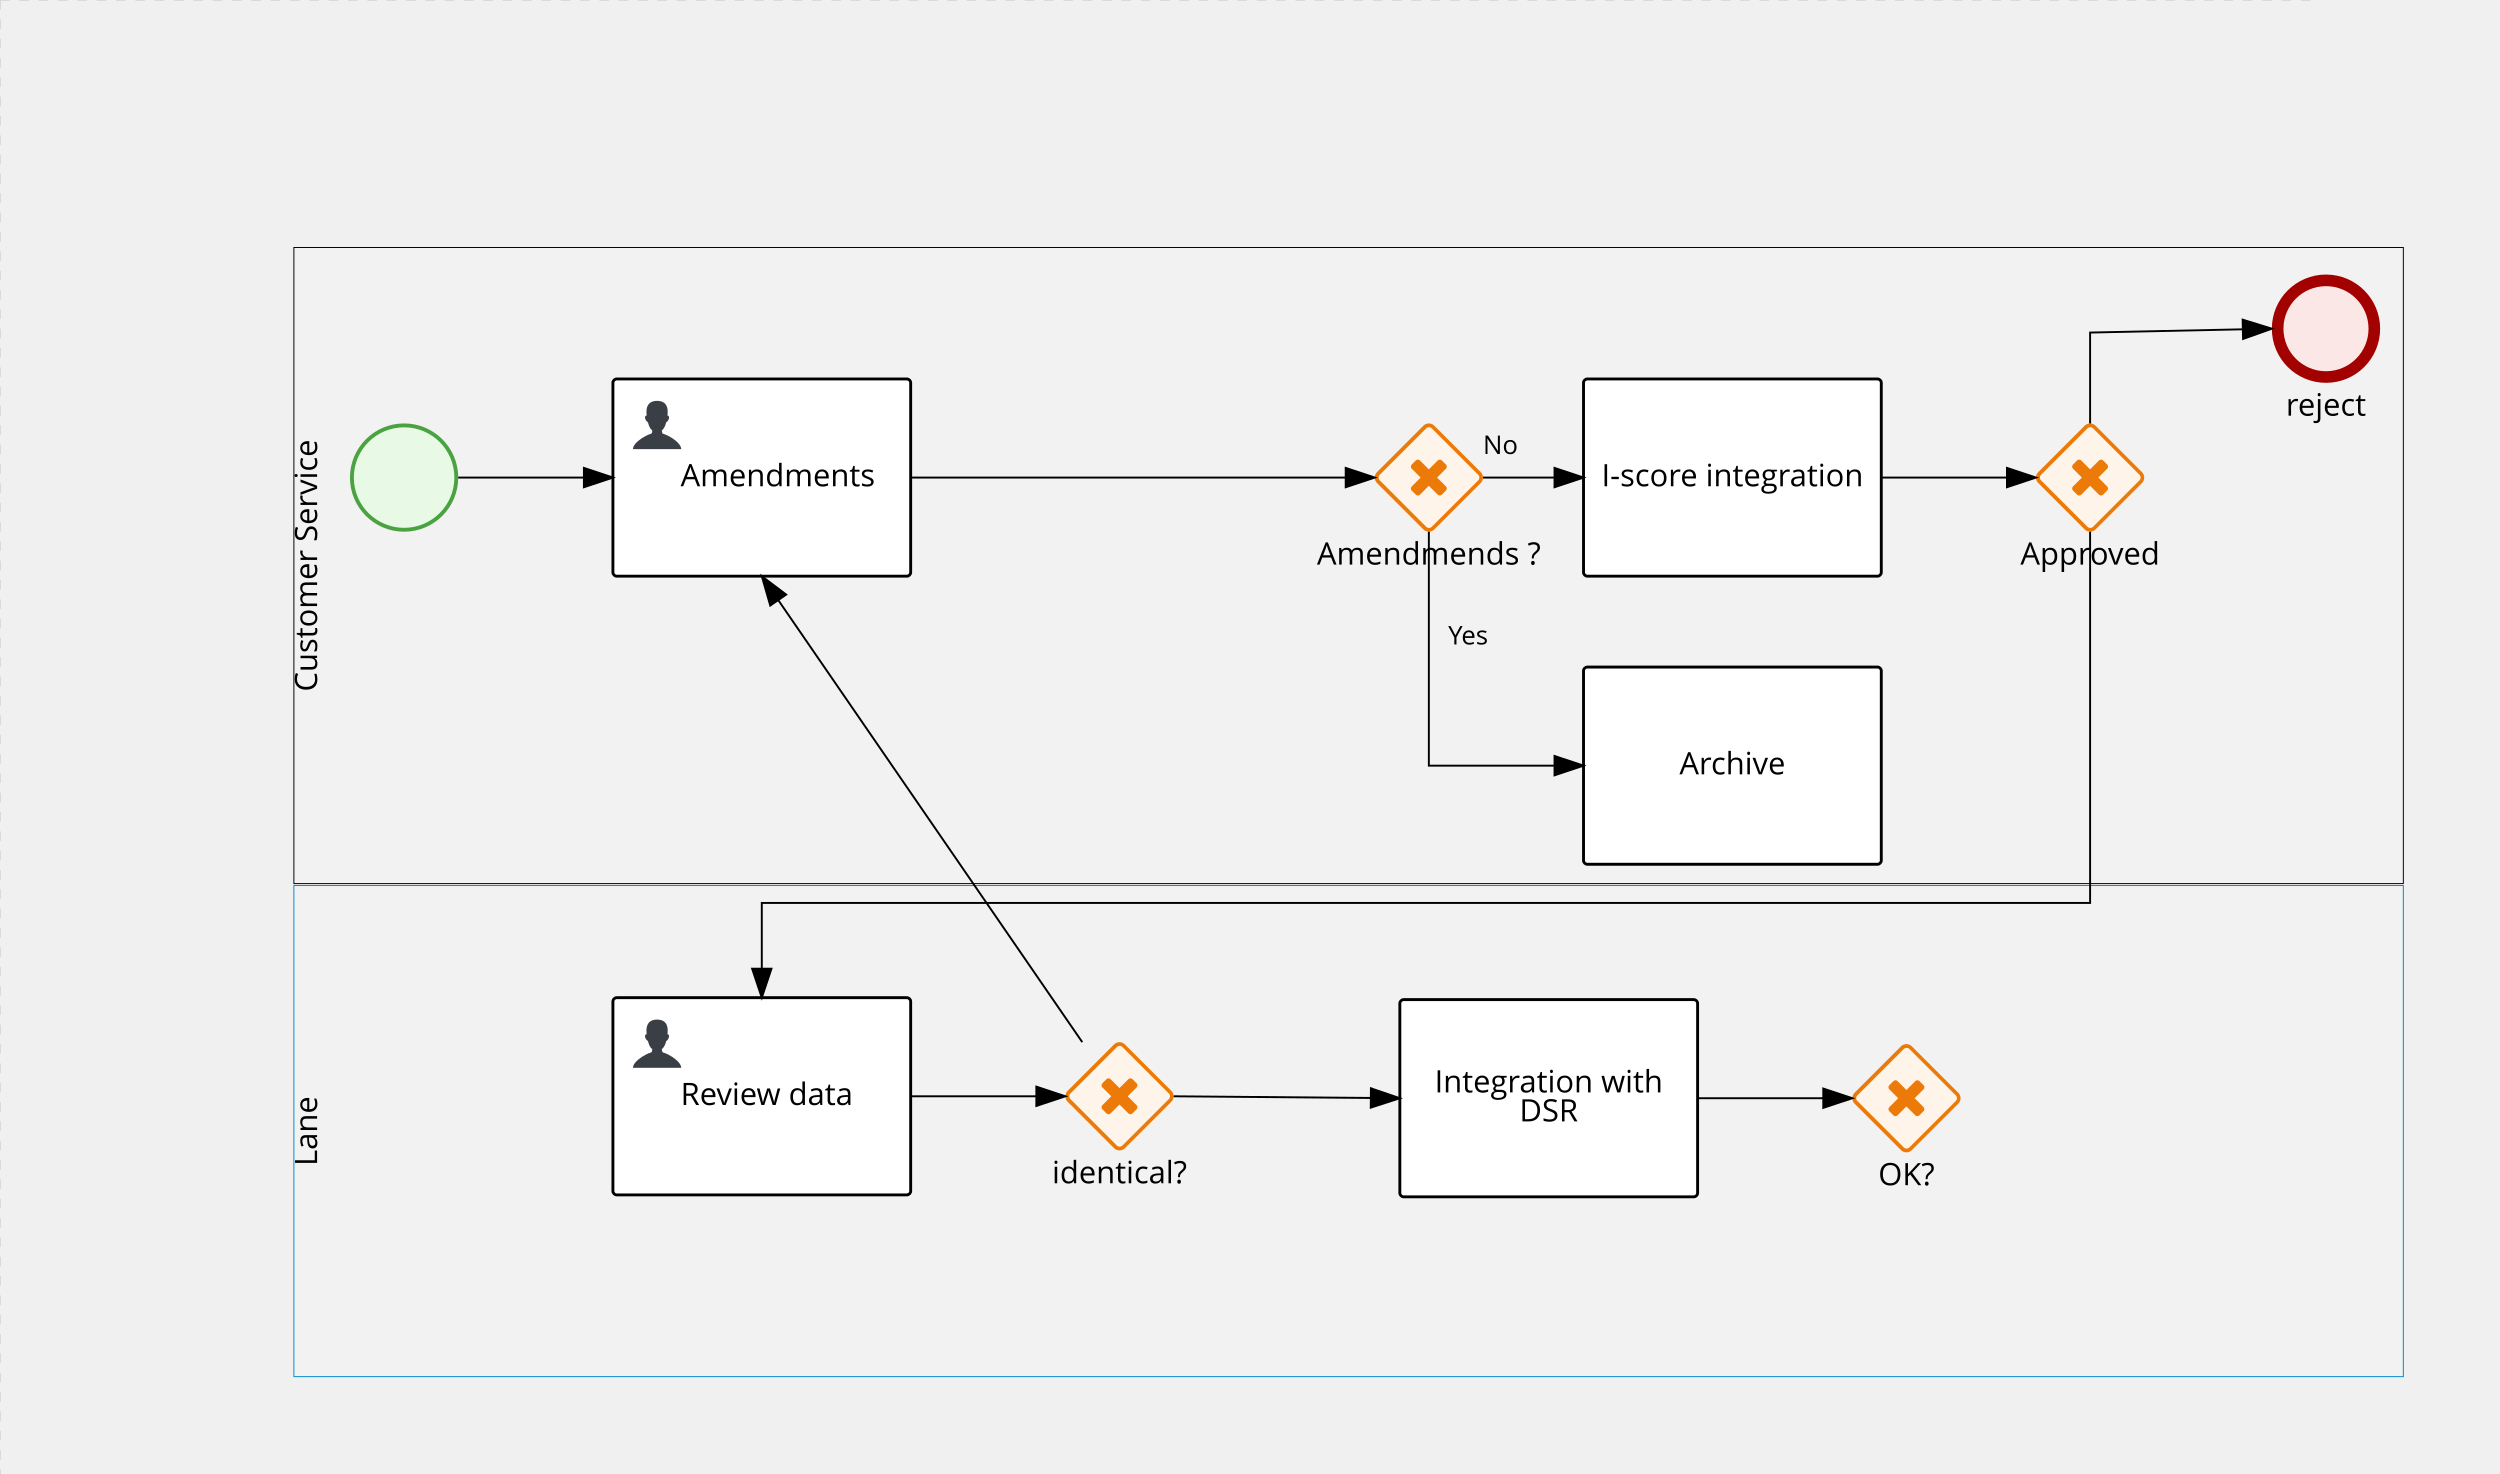
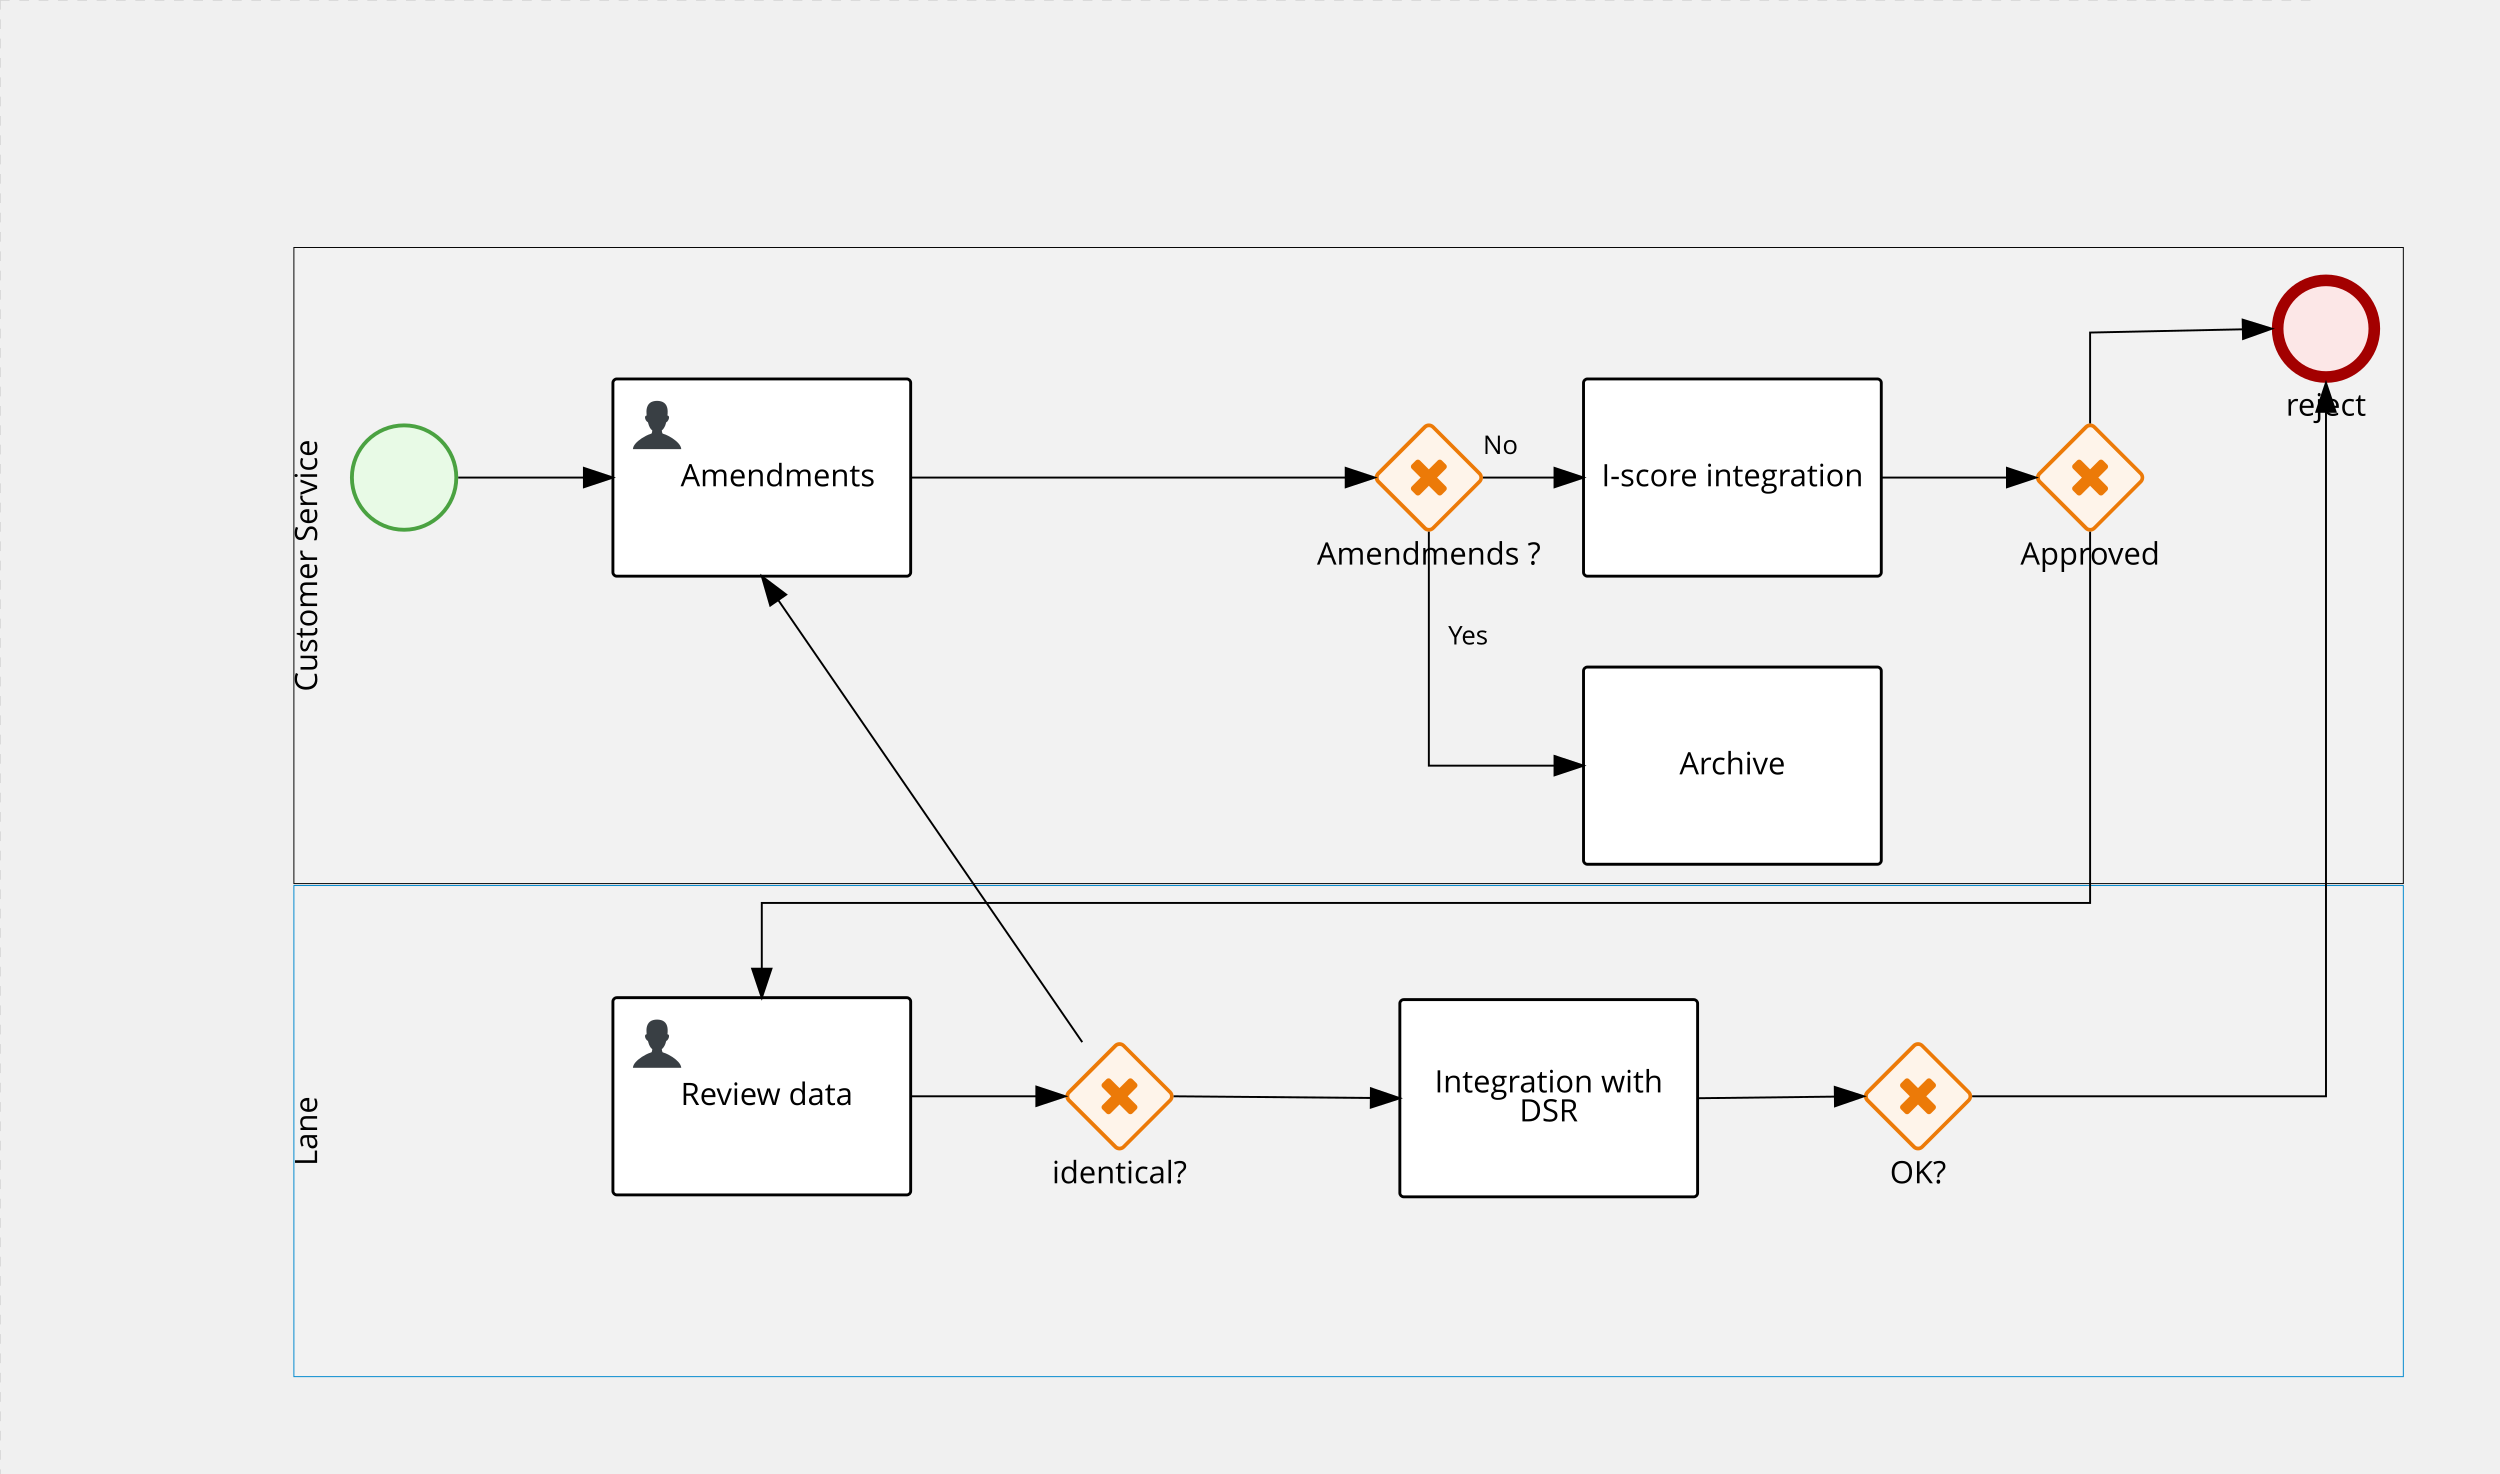
<svg xmlns="http://www.w3.org/2000/svg" version="1.1" width="1293" height="762" viewBox="0 0 1293 762">
  <defs />
  <g transform="matrix(1,0,0,1,0,0)">
    <g>
      <g>
        <g>
          <path fill="none" stroke="#d3d3d3" paint-order="fill stroke markers" d=" M 0 0 L 1200 0" stroke-miterlimit="10" stroke-opacity="0.8" stroke-dasharray="5" />
        </g>
        <g>
          <path fill="none" stroke="#d3d3d3" paint-order="fill stroke markers" d=" M 0 0 L 0 800" stroke-miterlimit="10" stroke-opacity="0.8" stroke-dasharray="5" />
        </g>
      </g>
      <g id="_A3068A51-A313-4C5A-B40E-881134E5024D" bpmn2nodeid="_A3068A51-A313-4C5A-B40E-881134E5024D" transform="matrix(1,0,0,1,152,128)">
        <g>
          <path fill="none" stroke="none" />
        </g>
        <g transform="matrix(1,0,0,1,0,0)">
          <path fill="#f2f2f2" stroke="none" id="_A3068A51-A313-4C5A-B40E-881134E5024D?shapeType=BACKGROUND" paint-order="stroke fill markers" d=" M 0 0 L 1091 0 L 1091 329 L 0 329 L 0 0 Z Z" />
        </g>
        <g transform="matrix(1,0,0,1,0,0)">
          <path fill="none" stroke="rgb(0,0,0)" id="_A3068A51-A313-4C5A-B40E-881134E5024D?shapeType=BORDER&amp;renderType=STROKE" paint-order="fill stroke markers" d=" M 0 0 L 1091 0 L 1091 329 L 0 329 L 0 0 Z Z" stroke-miterlimit="10" stroke-width="0.5" stroke-dasharray="" />
        </g>
        <g transform="matrix(-1.8369701987210297e-16,-1,1,-1.8369701987210297e-16,0,229.6758)">
          <text fill="#000000" stroke="none" font-family="Open Sans" font-size="12pt" font-style="normal" font-weight="normal" text-decoration="normal" x="65.176" y="12" text-anchor="middle" dominant-baseline="alphabetic">Customer Service</text>
        </g>
        <g id="_8EEC967E-305A-4E19-B2DD-B8B5939E3FC7" bpmn2nodeid="_8EEC967E-305A-4E19-B2DD-B8B5939E3FC7" transform="matrix(1,0,0,1,901,91)">
          <g>
            <path fill="none" stroke="none" />
          </g>
          <g transform="matrix(0.125,0,0,0.125,0,0)">
            <g transform="matrix(1,0,0,1,0,0)">
              <path fill="#fef4ea" stroke="none" id="_8EEC967E-305A-4E19-B2DD-B8B5939E3FC7?shapeType=BACKGROUND" paint-order="stroke fill markers" d=" M 0 0 M 224.4 4.3 C 216.4 4.3 208.4 7.3 202.3 13.4 L 13.5 202.2 C 1.3 214.4 1.3 234.2 13.5 246.4 L 202.2 435.1 C 208.3 441.2 216.4 444.2 224.3 444.2 C 232.2 444.2 240.3 441.2 246.4 435.1 L 435.1 246.4 C 447.3 234.2 447.3 214.4 435.1 202.2 L 246.5 13.4 C 240.4 7.3 232.4 4.3 224.4 4.3 L 224.4 4.3 Z" />
            </g>
            <g>
              <g transform="matrix(1,0,0,1,0,0)">
                <g transform="matrix(1,0,0,1,0,0)">
                  <path fill="#ec7a08" stroke="none" id="_8EEC967E-305A-4E19-B2DD-B8B5939E3FC7?shapeType=BORDER&amp;renderType=FILL" paint-order="stroke fill markers" d=" M 0 0 M 20.8 212.7 L 213.3 20.2 C 219.6 13.9 229.7 13.9 235.9 20.2 L 428.4 212.7 C 434.7 219 434.7 229.1 428.4 235.3 L 235.9 427.8 C 229.6 434.1 219.5 434.1 213.3 427.8 L 20.8 235.3 C 14.5 229.1 14.5 218.9 20.8 212.7 L 20.8 212.7 Z M 0 0 M 0 224 C 0 232.1 3.1 240.3 9.3 246.5 L 201.5 438.7 C 213.9 451.1 234.1 451.1 246.5 438.7 L 438.7 246.5 C 444.9 240.3 448 232.1 448 224 C 448 215.9 444.9 207.7 438.7 201.5 L 246.5 9.3 C 234.1 -3.1 213.9 -3.1 201.5 9.3 L 9.3 201.5 C 3.1 207.7 0 215.9 0 224 L 0 224 Z" />
                </g>
              </g>
            </g>
            <g>
              <g transform="matrix(1,0,0,1,0,0)">
                <g transform="matrix(1,0,0,1,0,0)">
                  <path fill="#ec7a08" stroke="none" id="_8EEC967E-305A-4E19-B2DD-B8B5939E3FC7_exclusive" paint-order="stroke fill markers" d=" M 0 0 M 298.2 269.2 C 298.2 272.6 297.1 275.3 294.7 277.7 L 277.7 294.7 C 275.3 297.1 272.6 298.2 269.2 298.2 C 265.8 298.2 263.1 297.1 260.7 294.7 L 224 258 L 187.2 294.8 C 184.8 297.2 182.1 298.3 178.7 298.3 C 175.3 298.3 172.6 297.2 170.2 294.8 L 153.2 277.8 C 150.8 275.4 149.7 272.7 149.7 269.3 C 149.7 265.9 150.8 263.2 153.2 260.8 L 190 224 L 153.2 187.2 C 150.8 184.8 149.7 182 149.7 178.7 C 149.7 175.3 150.8 172.5 153.2 170.2 L 170.2 153.2 C 172.6 150.8 175.3 149.7 178.7 149.7 C 182.1 149.7 184.8 150.8 187.2 153.2 L 224 190 L 260.8 153.2 C 263.2 150.8 265.9 149.7 269.3 149.7 C 272.7 149.7 275.4 150.8 277.8 153.2 L 294.8 170.2 C 297.2 172.5 298.3 175.3 298.3 178.7 C 298.3 182 297.2 184.8 294.8 187.2 L 258 224 L 294.8 260.8 C 297.1 263.1 298.2 265.9 298.2 269.2 Z" />
                </g>
              </g>
            </g>
          </g>
          <g transform="matrix(1,0,0,1,-8.042969,61)">
            <text fill="#000000" stroke="none" font-family="Open Sans" font-size="12pt" font-style="normal" font-weight="normal" text-decoration="normal" x="36.043" y="12" text-anchor="middle" dominant-baseline="alphabetic">Approved</text>
          </g>
        </g>
        <g id="_EDA0E049-8B61-4CE7-9681-0312B467D08F" bpmn2nodeid="_EDA0E049-8B61-4CE7-9681-0312B467D08F" transform="matrix(1,0,0,1,559,91)">
          <g>
            <path fill="none" stroke="none" />
          </g>
          <g transform="matrix(0.125,0,0,0.125,0,0)">
            <g transform="matrix(1,0,0,1,0,0)">
              <path fill="#fef4ea" stroke="none" id="_EDA0E049-8B61-4CE7-9681-0312B467D08F?shapeType=BACKGROUND" paint-order="stroke fill markers" d=" M 0 0 M 224.4 4.3 C 216.4 4.3 208.4 7.3 202.3 13.4 L 13.5 202.2 C 1.3 214.4 1.3 234.2 13.5 246.4 L 202.2 435.1 C 208.3 441.2 216.4 444.2 224.3 444.2 C 232.2 444.2 240.3 441.2 246.4 435.1 L 435.1 246.4 C 447.3 234.2 447.3 214.4 435.1 202.2 L 246.5 13.4 C 240.4 7.3 232.4 4.3 224.4 4.3 L 224.4 4.3 Z" />
            </g>
            <g>
              <g transform="matrix(1,0,0,1,0,0)">
                <g transform="matrix(1,0,0,1,0,0)">
                  <path fill="#ec7a08" stroke="none" id="_EDA0E049-8B61-4CE7-9681-0312B467D08F?shapeType=BORDER&amp;renderType=FILL" paint-order="stroke fill markers" d=" M 0 0 M 20.8 212.7 L 213.3 20.2 C 219.6 13.9 229.7 13.9 235.9 20.2 L 428.4 212.7 C 434.7 219 434.7 229.1 428.4 235.3 L 235.9 427.8 C 229.6 434.1 219.5 434.1 213.3 427.8 L 20.8 235.3 C 14.5 229.1 14.5 218.9 20.8 212.7 L 20.8 212.7 Z M 0 0 M 0 224 C 0 232.1 3.1 240.3 9.3 246.5 L 201.5 438.7 C 213.9 451.1 234.1 451.1 246.5 438.7 L 438.7 246.5 C 444.9 240.3 448 232.1 448 224 C 448 215.9 444.9 207.7 438.7 201.5 L 246.5 9.3 C 234.1 -3.1 213.9 -3.1 201.5 9.3 L 9.3 201.5 C 3.1 207.7 0 215.9 0 224 L 0 224 Z" />
                </g>
              </g>
            </g>
            <g>
              <g transform="matrix(1,0,0,1,0,0)">
                <g transform="matrix(1,0,0,1,0,0)">
                  <path fill="#ec7a08" stroke="none" id="_EDA0E049-8B61-4CE7-9681-0312B467D08F_exclusive" paint-order="stroke fill markers" d=" M 0 0 M 298.2 269.2 C 298.2 272.6 297.1 275.3 294.7 277.7 L 277.7 294.7 C 275.3 297.1 272.6 298.2 269.2 298.2 C 265.8 298.2 263.1 297.1 260.7 294.7 L 224 258 L 187.2 294.8 C 184.8 297.2 182.1 298.3 178.7 298.3 C 175.3 298.3 172.6 297.2 170.2 294.8 L 153.2 277.8 C 150.8 275.4 149.7 272.7 149.7 269.3 C 149.7 265.9 150.8 263.2 153.2 260.8 L 190 224 L 153.2 187.2 C 150.8 184.8 149.7 182 149.7 178.7 C 149.7 175.3 150.8 172.5 153.2 170.2 L 170.2 153.2 C 172.6 150.8 175.3 149.7 178.7 149.7 C 182.1 149.7 184.8 150.8 187.2 153.2 L 224 190 L 260.8 153.2 C 263.2 150.8 265.9 149.7 269.3 149.7 C 272.7 149.7 275.4 150.8 277.8 153.2 L 294.8 170.2 C 297.2 172.5 298.3 175.3 298.3 178.7 C 298.3 182 297.2 184.8 294.8 187.2 L 258 224 L 294.8 260.8 C 297.1 263.1 298.2 265.9 298.2 269.2 Z" />
                </g>
              </g>
            </g>
          </g>
          <g transform="matrix(1,0,0,1,-29.875,61)">
            <text fill="#000000" stroke="none" font-family="Open Sans" font-size="12pt" font-style="normal" font-weight="normal" text-decoration="normal" x="57.875" y="12" text-anchor="middle" dominant-baseline="alphabetic">Amendmends ?</text>
          </g>
        </g>
        <g id="_C1FB9590-8732-4148-BC25-5C71E741658B" bpmn2nodeid="_C1FB9590-8732-4148-BC25-5C71E741658B" transform="matrix(1,0,0,1,165,68)">
          <g>
            <path fill="none" stroke="none" />
          </g>
          <g transform="matrix(1,0,0,1,0,0)">
            <path fill="#ffffff" stroke="none" id="_C1FB9590-8732-4148-BC25-5C71E741658B?shapeType=BACKGROUND" paint-order="stroke fill markers" d=" M 2 0 L 152 0 L 152 0 A 2 2 0 0 1 154 2 L 154 100 L 154 100 A 2 2 0 0 1 152 102 L 2 102 L 2 102 A 2 2 0 0 1 0 100 L 0 2 L 0 2 A 2 2 0 0 1 2 0 Z" />
          </g>
          <g transform="matrix(1,0,0,1,0,0)">
            <path fill="none" stroke="rgb(0,0,0)" id="_C1FB9590-8732-4148-BC25-5C71E741658B?shapeType=BORDER&amp;renderType=STROKE" paint-order="fill stroke markers" d=" M 2 0 L 152 0 L 152 0 A 2 2 0 0 1 154 2 L 154 100 L 154 100 A 2 2 0 0 1 152 102 L 2 102 L 2 102 A 2 2 0 0 1 0 100 L 0 2 L 0 2 A 2 2 0 0 1 2 0 Z" stroke-miterlimit="10" stroke-width="1.5" stroke-dasharray="" />
          </g>
          <g>
            <g transform="matrix(0.06,0,0,0.06,9.4,9.4)">
              <g transform="matrix(1,0,0,1,0,0)">
                <path fill="#393f44" stroke="none" id="_C1FB9590-8732-4148-BC25-5C71E741658B_task__Rp8r__WReX" paint-order="stroke fill markers" d=" M 0 0 M 16 445.21 C 16 440.869 18.784 431.129 22.001 424.217 C 35.768 394.64 77.283 359.28 129 333.084 C 144.516 325.224 157.347 319.964 167.807 317.174 C 171.932 316.074 175.729 314.414 176.525 313.363 C 178.894 310.234 180.914 302.908 181.727 294.5 L 182.5 286.5 L 178.507 283.455 C 166.303 274.146 154.284 251.678 148.04 226.5 C 145.611 216.707 145.056 215.462 142.984 215.158 C 141.703 214.97 138.083 212.243 134.939 209.099 C 123.233 197.393 116.891 177.376 121.44 166.49 C 123.002 162.751 128.155 159.01 131.75 159.004 C 134.448 159 134.471 158.603 132.914 138.788 C 130.927 113.496 134.279 92.265 143.132 74.076 C 152.232 55.38 167.569 42.882 189.049 36.66 C 210.203 30.532 237.797 30.532 258.951 36.66 C 300.042 48.563 318.958 83.806 314.955 141 C 314.32 150.075 313.624 157.788 313.409 158.14 C 313.194 158.493 314.575 159.073 316.479 159.43 C 328.929 161.766 330.986 177.018 321.496 196.621 C 316.903 206.109 309.357 214.508 304.817 215.185 C 303.023 215.453 302.293 217.146 299.943 226.5 C 296.659 239.567 294.474 245.305 287.948 257.995 C 282.491 268.606 273.035 281.109 268.108 284.229 L 264.871 286.278 L 265.518 292.889 C 266.345 301.33 268.639 309.871 270.877 312.837 C 272.067 314.415 275.002 315.79 280.063 317.139 C 291.069 320.075 303.617 325.274 321 334.102 C 369.815 358.891 410.848 393.758 425.032 422.5 C 429.07 430.682 432 440.232 432 445.21 L 432 448 L 224 448 L 16 448 L 16 445.21 Z" />
              </g>
            </g>
          </g>
          <g transform="matrix(1,0,0,1,4.04,13.68)">
            <g transform="matrix(0.04,0,0,0.04,63.36,69.12)">
              <g transform="matrix(1,0,0,1,0,0)">
                <path fill="none" stroke="none" />
              </g>
              <g transform="matrix(1,0,0,1,0,0)">
                <path fill="none" stroke="none" />
              </g>
            </g>
          </g>
          <g transform="matrix(1,0,0,1,35,43.5)">
            <text fill="#000000" stroke="none" font-family="Open Sans" font-size="12pt" font-style="normal" font-weight="normal" text-decoration="normal" x="50.285" y="12" text-anchor="middle" dominant-baseline="alphabetic">Amendments</text>
          </g>
        </g>
        <g id="_30FE8516-D95E-444F-AC01-BE83986D1DEF" bpmn2nodeid="_30FE8516-D95E-444F-AC01-BE83986D1DEF" transform="matrix(1,0,0,1,29,91)">
          <g>
            <path fill="none" stroke="none" />
          </g>
          <g transform="matrix(0.125,0,0,0.125,0,0)">
            <g transform="matrix(1,0,0,1,0,0)">
              <path fill="#e8fae6" stroke="none" id="_30FE8516-D95E-444F-AC01-BE83986D1DEF?shapeType=BACKGROUND" paint-order="stroke fill markers" d=" M 0 0 M 444 224 C 444 263.9 434.2 300.8 414.4 334.5 C 394.7 368.2 368 394.9 334.4 414.5 C 300.8 434.1 263.9 444 224 444 C 184.1 444 147.2 434.2 113.5 414.4 C 79.8 394.7 53.1 368 33.5 334.4 C 13.9 300.8 4 263.9 4 224 C 4 184.1 13.8 147.2 33.6 113.5 C 53.4 79.8 80.1 53.1 113.6 33.5 C 147.1 13.9 184.1 4 224 4 C 263.9 4 300.8 13.8 334.5 33.6 C 368.2 53.4 394.9 80.1 414.5 113.6 C 434.1 147.1 444 184.1 444 224 Z" />
            </g>
            <g>
              <g transform="matrix(1,0,0,1,0,0)">
                <g transform="matrix(1,0,0,1,0,0)">
                  <path fill="rgb(74,162,65)" stroke="none" id="_30FE8516-D95E-444F-AC01-BE83986D1DEF?shapeType=BORDER&amp;renderType=FILL" paint-order="stroke fill markers" d=" M 0 0 M 224 0 C 100.3 0 0 100.3 0 224 C 0 347.7 100.3 448 224 448 C 347.7 448 448 347.7 448 224 C 448 100.3 347.7 0 224 0 Z M 0 0 M 224 432 C 109.1 432 16 338.9 16 224 C 16 109.1 109.1 16 224 16 C 338.9 16 432 109.1 432 224 C 432 338.9 338.9 432 224 432 Z" />
                </g>
              </g>
            </g>
          </g>
          <g transform="matrix(1,0,0,1,28,61)" />
        </g>
        <g id="_55AEF657-A064-420A-BD13-3B1389B54C22" bpmn2nodeid="_55AEF657-A064-420A-BD13-3B1389B54C22" transform="matrix(1,0,0,1,667,68)">
          <g>
            <path fill="none" stroke="none" />
          </g>
          <g transform="matrix(1,0,0,1,0,0)">
            <path fill="#ffffff" stroke="none" id="_55AEF657-A064-420A-BD13-3B1389B54C22?shapeType=BACKGROUND" paint-order="stroke fill markers" d=" M 2 0 L 152 0 L 152 0 A 2 2 0 0 1 154 2 L 154 100 L 154 100 A 2 2 0 0 1 152 102 L 2 102 L 2 102 A 2 2 0 0 1 0 100 L 0 2 L 0 2 A 2 2 0 0 1 2 0 Z" />
          </g>
          <g transform="matrix(1,0,0,1,0,0)">
            <path fill="none" stroke="#000000" id="_55AEF657-A064-420A-BD13-3B1389B54C22?shapeType=BORDER&amp;renderType=STROKE" paint-order="fill stroke markers" d=" M 2 0 L 152 0 L 152 0 A 2 2 0 0 1 154 2 L 154 100 L 154 100 A 2 2 0 0 1 152 102 L 2 102 L 2 102 A 2 2 0 0 1 0 100 L 0 2 L 0 2 A 2 2 0 0 1 2 0 Z" stroke-miterlimit="10" stroke-width="1.5" stroke-dasharray="" />
          </g>
          <g transform="matrix(1,0,0,1,9.292969,43.5)">
            <text fill="#000000" stroke="none" font-family="Open Sans" font-size="12pt" font-style="normal" font-weight="normal" text-decoration="normal" x="67.707" y="12" text-anchor="middle" dominant-baseline="alphabetic">I-score integration</text>
          </g>
        </g>
        <g id="_D020DACC-10AF-42E7-A535-79EE51D4F8A1" bpmn2nodeid="_D020DACC-10AF-42E7-A535-79EE51D4F8A1" transform="matrix(1,0,0,1,667,217)">
          <g>
            <path fill="none" stroke="none" />
          </g>
          <g transform="matrix(1,0,0,1,0,0)">
            <path fill="#ffffff" stroke="none" id="_D020DACC-10AF-42E7-A535-79EE51D4F8A1?shapeType=BACKGROUND" paint-order="stroke fill markers" d=" M 2 0 L 152 0 L 152 0 A 2 2 0 0 1 154 2 L 154 100 L 154 100 A 2 2 0 0 1 152 102 L 2 102 L 2 102 A 2 2 0 0 1 0 100 L 0 2 L 0 2 A 2 2 0 0 1 2 0 Z" />
          </g>
          <g transform="matrix(1,0,0,1,0,0)">
            <path fill="none" stroke="#000000" id="_D020DACC-10AF-42E7-A535-79EE51D4F8A1?shapeType=BORDER&amp;renderType=STROKE" paint-order="fill stroke markers" d=" M 2 0 L 152 0 L 152 0 A 2 2 0 0 1 154 2 L 154 100 L 154 100 A 2 2 0 0 1 152 102 L 2 102 L 2 102 A 2 2 0 0 1 0 100 L 0 2 L 0 2 A 2 2 0 0 1 2 0 Z" stroke-miterlimit="10" stroke-width="1.5" stroke-dasharray="" />
          </g>
          <g transform="matrix(1,0,0,1,49.59375,43.5)">
            <text fill="#000000" stroke="none" font-family="Open Sans" font-size="12pt" font-style="normal" font-weight="normal" text-decoration="normal" x="27.406" y="12" text-anchor="middle" dominant-baseline="alphabetic">Archive</text>
          </g>
        </g>
        <g id="_BED1B04A-DB20-4254-8C41-D0BB7C103E00" bpmn2nodeid="_BED1B04A-DB20-4254-8C41-D0BB7C103E00" transform="matrix(1,0,0,1,1023,14)">
          <g>
            <path fill="none" stroke="none" />
          </g>
          <g transform="matrix(0.125,0,0,0.125,0,0)">
            <g transform="matrix(1,0,0,1,0,0)">
              <path fill="#fce7e7" stroke="none" id="_BED1B04A-DB20-4254-8C41-D0BB7C103E00?shapeType=BACKGROUND" paint-order="stroke fill markers" d=" M 0 0 M 444 224 C 444 263.9 434.2 300.8 414.4 334.5 C 394.7 368.2 368 394.9 334.4 414.5 C 300.8 434.1 263.9 444 224 444 C 184.1 444 147.2 434.2 113.5 414.4 C 79.8 394.7 53.1 368 33.5 334.4 C 13.9 300.8 4 263.9 4 224 C 4 184.1 13.8 147.2 33.6 113.5 C 53.4 79.8 80.1 53.1 113.6 33.5 C 147.1 13.9 184.1 4 224 4 C 263.9 4 300.8 13.8 334.5 33.6 C 368.2 53.4 394.9 80.1 414.5 113.6 C 434.1 147.1 444 184.1 444 224 Z" />
            </g>
            <g>
              <g transform="matrix(1,0,0,1,0,0)">
                <g transform="matrix(1,0,0,1,0,0)">
-                   <path fill="#a30000" stroke="none" id="_BED1B04A-DB20-4254-8C41-D0BB7C103E00?shapeType=BORDER&amp;renderType=FILL" paint-order="stroke fill markers" d=" M 0 0 M 224 0 C 100.3 0 0 100.3 0 224 C 0 347.7 100.3 448 224 448 C 347.7 448 448 347.7 448 224 C 448 100.3 347.7 0 224 0 Z M 0 0 M 224 400 C 126.8 400 48 321.2 48 224 C 48 126.8 126.8 48 224 48 C 321.2 48 400 126.8 400 224 C 400 321.2 321.2 400 224 400 Z" />
+                   <path fill="rgb(163,0,0)" stroke="none" id="_BED1B04A-DB20-4254-8C41-D0BB7C103E00?shapeType=BORDER&amp;renderType=FILL" paint-order="stroke fill markers" d=" M 0 0 M 224 0 C 100.3 0 0 100.3 0 224 C 0 347.7 100.3 448 224 448 C 347.7 448 448 347.7 448 224 C 448 100.3 347.7 0 224 0 Z M 0 0 M 224 400 C 126.8 400 48 321.2 48 224 C 48 126.8 126.8 48 224 48 C 321.2 48 400 126.8 400 224 C 400 321.2 321.2 400 224 400 Z" />
                </g>
              </g>
            </g>
          </g>
          <g transform="matrix(1,0,0,1,7.261719,61)">
            <text fill="#000000" stroke="none" font-family="Open Sans" font-size="12pt" font-style="normal" font-weight="normal" text-decoration="normal" x="20.738" y="12" text-anchor="middle" dominant-baseline="alphabetic">reject</text>
          </g>
        </g>
      </g>
      <g id="_25822E98-4A3B-4F41-B231-C3B2FD27990A" bpmn2nodeid="_25822E98-4A3B-4F41-B231-C3B2FD27990A" transform="matrix(1,0,0,1,152,458)">
        <g>
          <path fill="none" stroke="none" />
        </g>
        <g transform="matrix(1,0,0,1,0,0)">
          <path fill="#f2f2f2" stroke="none" id="_25822E98-4A3B-4F41-B231-C3B2FD27990A?shapeType=BACKGROUND" paint-order="stroke fill markers" d=" M 0 0 L 1091 0 L 1091 254 L 0 254 L 0 0 Z Z" />
        </g>
        <g transform="matrix(1,0,0,1,0,0)">
          <path fill="none" stroke="rgb(0,136,206)" id="_25822E98-4A3B-4F41-B231-C3B2FD27990A?shapeType=BORDER&amp;renderType=STROKE" paint-order="fill stroke markers" d=" M 0 0 L 1091 0 L 1091 254 L 0 254 L 0 0 Z Z" stroke-miterlimit="10" stroke-width="0.5" stroke-dasharray="" />
        </g>
        <g transform="matrix(-1.8369701987210297e-16,-1,1,-1.8369701987210297e-16,0,145)">
          <text fill="#000000" stroke="none" font-family="Open Sans" font-size="12pt" font-style="normal" font-weight="normal" text-decoration="normal" x="18" y="12" text-anchor="middle" dominant-baseline="alphabetic">Lane</text>
        </g>
        <g id="_C5B745E8-D42C-4773-91C4-636E820437C7" bpmn2nodeid="_C5B745E8-D42C-4773-91C4-636E820437C7" transform="matrix(1,0,0,1,165,58)">
          <g>
            <path fill="none" stroke="none" />
          </g>
          <g transform="matrix(1,0,0,1,0,0)">
            <path fill="#ffffff" stroke="none" id="_C5B745E8-D42C-4773-91C4-636E820437C7?shapeType=BACKGROUND" paint-order="stroke fill markers" d=" M 2 0 L 152 0 L 152 0 A 2 2 0 0 1 154 2 L 154 100 L 154 100 A 2 2 0 0 1 152 102 L 2 102 L 2 102 A 2 2 0 0 1 0 100 L 0 2 L 0 2 A 2 2 0 0 1 2 0 Z" />
          </g>
          <g transform="matrix(1,0,0,1,0,0)">
            <path fill="none" stroke="#000000" id="_C5B745E8-D42C-4773-91C4-636E820437C7?shapeType=BORDER&amp;renderType=STROKE" paint-order="fill stroke markers" d=" M 2 0 L 152 0 L 152 0 A 2 2 0 0 1 154 2 L 154 100 L 154 100 A 2 2 0 0 1 152 102 L 2 102 L 2 102 A 2 2 0 0 1 0 100 L 0 2 L 0 2 A 2 2 0 0 1 2 0 Z" stroke-miterlimit="10" stroke-width="1.5" stroke-dasharray="" />
          </g>
          <g>
            <g transform="matrix(0.06,0,0,0.06,9.4,9.4)">
              <g transform="matrix(1,0,0,1,0,0)">
                <path fill="#393f44" stroke="none" id="_C5B745E8-D42C-4773-91C4-636E820437C7_task__Rp8r__WReX" paint-order="stroke fill markers" d=" M 0 0 M 16 445.21 C 16 440.869 18.784 431.129 22.001 424.217 C 35.768 394.64 77.283 359.28 129 333.084 C 144.516 325.224 157.347 319.964 167.807 317.174 C 171.932 316.074 175.729 314.414 176.525 313.363 C 178.894 310.234 180.914 302.908 181.727 294.5 L 182.5 286.5 L 178.507 283.455 C 166.303 274.146 154.284 251.678 148.04 226.5 C 145.611 216.707 145.056 215.462 142.984 215.158 C 141.703 214.97 138.083 212.243 134.939 209.099 C 123.233 197.393 116.891 177.376 121.44 166.49 C 123.002 162.751 128.155 159.01 131.75 159.004 C 134.448 159 134.471 158.603 132.914 138.788 C 130.927 113.496 134.279 92.265 143.132 74.076 C 152.232 55.38 167.569 42.882 189.049 36.66 C 210.203 30.532 237.797 30.532 258.951 36.66 C 300.042 48.563 318.958 83.806 314.955 141 C 314.32 150.075 313.624 157.788 313.409 158.14 C 313.194 158.493 314.575 159.073 316.479 159.43 C 328.929 161.766 330.986 177.018 321.496 196.621 C 316.903 206.109 309.357 214.508 304.817 215.185 C 303.023 215.453 302.293 217.146 299.943 226.5 C 296.659 239.567 294.474 245.305 287.948 257.995 C 282.491 268.606 273.035 281.109 268.108 284.229 L 264.871 286.278 L 265.518 292.889 C 266.345 301.33 268.639 309.871 270.877 312.837 C 272.067 314.415 275.002 315.79 280.063 317.139 C 291.069 320.075 303.617 325.274 321 334.102 C 369.815 358.891 410.848 393.758 425.032 422.5 C 429.07 430.682 432 440.232 432 445.21 L 432 448 L 224 448 L 16 448 L 16 445.21 Z" />
              </g>
            </g>
          </g>
          <g transform="matrix(1,0,0,1,4.04,13.68)">
            <g transform="matrix(0.04,0,0,0.04,63.36,69.12)">
              <g transform="matrix(1,0,0,1,0,0)">
                <path fill="none" stroke="none" />
              </g>
              <g transform="matrix(1,0,0,1,0,0)">
                <path fill="none" stroke="none" />
              </g>
            </g>
          </g>
          <g transform="matrix(1,0,0,1,35,43.5)">
            <text fill="#000000" stroke="none" font-family="Open Sans" font-size="12pt" font-style="normal" font-weight="normal" text-decoration="normal" x="44.559" y="12" text-anchor="middle" dominant-baseline="alphabetic">Review data</text>
          </g>
        </g>
        <g id="_D6C852EB-3CF1-497D-9DAB-92393E858E9E" bpmn2nodeid="_D6C852EB-3CF1-497D-9DAB-92393E858E9E" transform="matrix(1,0,0,1,399,81)">
          <g>
            <path fill="none" stroke="none" />
          </g>
          <g transform="matrix(0.125,0,0,0.125,0,0)">
            <g transform="matrix(1,0,0,1,0,0)">
              <path fill="#fef4ea" stroke="none" id="_D6C852EB-3CF1-497D-9DAB-92393E858E9E?shapeType=BACKGROUND" paint-order="stroke fill markers" d=" M 0 0 M 224.4 4.3 C 216.4 4.3 208.4 7.3 202.3 13.4 L 13.5 202.2 C 1.3 214.4 1.3 234.2 13.5 246.4 L 202.2 435.1 C 208.3 441.2 216.4 444.2 224.3 444.2 C 232.2 444.2 240.3 441.2 246.4 435.1 L 435.1 246.4 C 447.3 234.2 447.3 214.4 435.1 202.2 L 246.5 13.4 C 240.4 7.3 232.4 4.3 224.4 4.3 L 224.4 4.3 Z" />
            </g>
            <g>
              <g transform="matrix(1,0,0,1,0,0)">
                <g transform="matrix(1,0,0,1,0,0)">
                  <path fill="rgb(236,122,8)" stroke="none" id="_D6C852EB-3CF1-497D-9DAB-92393E858E9E?shapeType=BORDER&amp;renderType=FILL" paint-order="stroke fill markers" d=" M 0 0 M 20.8 212.7 L 213.3 20.2 C 219.6 13.9 229.7 13.9 235.9 20.2 L 428.4 212.7 C 434.7 219 434.7 229.1 428.4 235.3 L 235.9 427.8 C 229.6 434.1 219.5 434.1 213.3 427.8 L 20.8 235.3 C 14.5 229.1 14.5 218.9 20.8 212.7 L 20.8 212.7 Z M 0 0 M 0 224 C 0 232.1 3.1 240.3 9.3 246.5 L 201.5 438.7 C 213.9 451.1 234.1 451.1 246.5 438.7 L 438.7 246.5 C 444.9 240.3 448 232.1 448 224 C 448 215.9 444.9 207.7 438.7 201.5 L 246.5 9.3 C 234.1 -3.1 213.9 -3.1 201.5 9.3 L 9.3 201.5 C 3.1 207.7 0 215.9 0 224 L 0 224 Z" />
                </g>
              </g>
            </g>
            <g>
              <g transform="matrix(1,0,0,1,0,0)">
                <g transform="matrix(1,0,0,1,0,0)">
                  <path fill="#ec7a08" stroke="none" id="_D6C852EB-3CF1-497D-9DAB-92393E858E9E_exclusive" paint-order="stroke fill markers" d=" M 0 0 M 298.2 269.2 C 298.2 272.6 297.1 275.3 294.7 277.7 L 277.7 294.7 C 275.3 297.1 272.6 298.2 269.2 298.2 C 265.8 298.2 263.1 297.1 260.7 294.7 L 224 258 L 187.2 294.8 C 184.8 297.2 182.1 298.3 178.7 298.3 C 175.3 298.3 172.6 297.2 170.2 294.8 L 153.2 277.8 C 150.8 275.4 149.7 272.7 149.7 269.3 C 149.7 265.9 150.8 263.2 153.2 260.8 L 190 224 L 153.2 187.2 C 150.8 184.8 149.7 182 149.7 178.7 C 149.7 175.3 150.8 172.5 153.2 170.2 L 170.2 153.2 C 172.6 150.8 175.3 149.7 178.7 149.7 C 182.1 149.7 184.8 150.8 187.2 153.2 L 224 190 L 260.8 153.2 C 263.2 150.8 265.9 149.7 269.3 149.7 C 272.7 149.7 275.4 150.8 277.8 153.2 L 294.8 170.2 C 297.2 172.5 298.3 175.3 298.3 178.7 C 298.3 182 297.2 184.8 294.8 187.2 L 258 224 L 294.8 260.8 C 297.1 263.1 298.2 265.9 298.2 269.2 Z" />
                </g>
              </g>
            </g>
          </g>
          <g transform="matrix(1,0,0,1,-6.886719,61)">
            <text fill="#000000" stroke="none" font-family="Open Sans" font-size="12pt" font-style="normal" font-weight="normal" text-decoration="normal" x="34.887" y="12" text-anchor="middle" dominant-baseline="alphabetic">identical?</text>
          </g>
        </g>
        <g id="_54CF65ED-7D26-408F-8199-5353E809312B" bpmn2nodeid="_54CF65ED-7D26-408F-8199-5353E809312B" transform="matrix(1,0,0,1,572,59)">
          <g>
            <path fill="none" stroke="none" />
          </g>
          <g transform="matrix(1,0,0,1,0,0)">
            <path fill="#ffffff" stroke="none" id="_54CF65ED-7D26-408F-8199-5353E809312B?shapeType=BACKGROUND" paint-order="stroke fill markers" d=" M 2 0 L 152 0 L 152 0 A 2 2 0 0 1 154 2 L 154 100 L 154 100 A 2 2 0 0 1 152 102 L 2 102 L 2 102 A 2 2 0 0 1 0 100 L 0 2 L 0 2 A 2 2 0 0 1 2 0 Z" />
          </g>
          <g transform="matrix(1,0,0,1,0,0)">
            <path fill="none" stroke="rgb(0,0,0)" id="_54CF65ED-7D26-408F-8199-5353E809312B?shapeType=BORDER&amp;renderType=STROKE" paint-order="fill stroke markers" d=" M 2 0 L 152 0 L 152 0 A 2 2 0 0 1 154 2 L 154 100 L 154 100 A 2 2 0 0 1 152 102 L 2 102 L 2 102 A 2 2 0 0 1 0 100 L 0 2 L 0 2 A 2 2 0 0 1 2 0 Z" stroke-miterlimit="10" stroke-width="1.5" stroke-dasharray="" />
          </g>
          <g transform="matrix(1,0,0,1,15.88281,36)">
            <text fill="#000000" stroke="none" font-family="Open Sans" font-size="12pt" font-style="normal" font-weight="normal" text-decoration="normal" x="61.117" y="12" text-anchor="middle" dominant-baseline="alphabetic">Integration with </text>
            <text fill="#000000" stroke="none" font-family="Open Sans" font-size="12pt" font-style="normal" font-weight="normal" text-decoration="normal" x="61.117" y="27" text-anchor="middle" dominant-baseline="alphabetic">           DSR           </text>
          </g>
        </g>
-         <g id="_AA870C1E-3700-4433-B37B-2DB8F7AABF84" bpmn2nodeid="_AA870C1E-3700-4433-B37B-2DB8F7AABF84" transform="matrix(1,0,0,1,806,82)">
+         <g id="_AA870C1E-3700-4433-B37B-2DB8F7AABF84" bpmn2nodeid="_AA870C1E-3700-4433-B37B-2DB8F7AABF84" transform="matrix(1,0,0,1,812,81)">
          <g>
            <path fill="none" stroke="none" />
          </g>
          <g transform="matrix(0.125,0,0,0.125,0,0)">
            <g transform="matrix(1,0,0,1,0,0)">
              <path fill="#fef4ea" stroke="none" id="_AA870C1E-3700-4433-B37B-2DB8F7AABF84?shapeType=BACKGROUND" paint-order="stroke fill markers" d=" M 0 0 M 224.4 4.3 C 216.4 4.3 208.4 7.3 202.3 13.4 L 13.5 202.2 C 1.3 214.4 1.3 234.2 13.5 246.4 L 202.2 435.1 C 208.3 441.2 216.4 444.2 224.3 444.2 C 232.2 444.2 240.3 441.2 246.4 435.1 L 435.1 246.4 C 447.3 234.2 447.3 214.4 435.1 202.2 L 246.5 13.4 C 240.4 7.3 232.4 4.3 224.4 4.3 L 224.4 4.3 Z" />
            </g>
            <g>
              <g transform="matrix(1,0,0,1,0,0)">
                <g transform="matrix(1,0,0,1,0,0)">
                  <path fill="rgb(236,122,8)" stroke="none" id="_AA870C1E-3700-4433-B37B-2DB8F7AABF84?shapeType=BORDER&amp;renderType=FILL" paint-order="stroke fill markers" d=" M 0 0 M 20.8 212.7 L 213.3 20.2 C 219.6 13.9 229.7 13.9 235.9 20.2 L 428.4 212.7 C 434.7 219 434.7 229.1 428.4 235.3 L 235.9 427.8 C 229.6 434.1 219.5 434.1 213.3 427.8 L 20.8 235.3 C 14.5 229.1 14.5 218.9 20.8 212.7 L 20.8 212.7 Z M 0 0 M 0 224 C 0 232.1 3.1 240.3 9.3 246.5 L 201.5 438.7 C 213.9 451.1 234.1 451.1 246.5 438.7 L 438.7 246.5 C 444.9 240.3 448 232.1 448 224 C 448 215.9 444.9 207.7 438.7 201.5 L 246.5 9.3 C 234.1 -3.1 213.9 -3.1 201.5 9.3 L 9.3 201.5 C 3.1 207.7 0 215.9 0 224 L 0 224 Z" />
                </g>
              </g>
            </g>
            <g>
              <g transform="matrix(1,0,0,1,0,0)">
                <g transform="matrix(1,0,0,1,0,0)">
                  <path fill="#ec7a08" stroke="none" id="_AA870C1E-3700-4433-B37B-2DB8F7AABF84_exclusive" paint-order="stroke fill markers" d=" M 0 0 M 298.2 269.2 C 298.2 272.6 297.1 275.3 294.7 277.7 L 277.7 294.7 C 275.3 297.1 272.6 298.2 269.2 298.2 C 265.8 298.2 263.1 297.1 260.7 294.7 L 224 258 L 187.2 294.8 C 184.8 297.2 182.1 298.3 178.7 298.3 C 175.3 298.3 172.6 297.2 170.2 294.8 L 153.2 277.8 C 150.8 275.4 149.7 272.7 149.7 269.3 C 149.7 265.9 150.8 263.2 153.2 260.8 L 190 224 L 153.2 187.2 C 150.8 184.8 149.7 182 149.7 178.7 C 149.7 175.3 150.8 172.5 153.2 170.2 L 170.2 153.2 C 172.6 150.8 175.3 149.7 178.7 149.7 C 182.1 149.7 184.8 150.8 187.2 153.2 L 224 190 L 260.8 153.2 C 263.2 150.8 265.9 149.7 269.3 149.7 C 272.7 149.7 275.4 150.8 277.8 153.2 L 294.8 170.2 C 297.2 172.5 298.3 175.3 298.3 178.7 C 298.3 182 297.2 184.8 294.8 187.2 L 258 224 L 294.8 260.8 C 297.1 263.1 298.2 265.9 298.2 269.2 Z" />
                </g>
              </g>
            </g>
          </g>
          <g transform="matrix(1,0,0,1,13.42578,61)">
            <text fill="#000000" stroke="none" font-family="Open Sans" font-size="12pt" font-style="normal" font-weight="normal" text-decoration="normal" x="14.574" y="12" text-anchor="middle" dominant-baseline="alphabetic">OK?</text>
          </g>
        </g>
      </g>
      <g id="_4803CCF8-67D6-4806-BF6A-46665C64D00B" bpmn2nodeid="_4803CCF8-67D6-4806-BF6A-46665C64D00B">
        <g>
          <path fill="none" stroke="#000000" paint-order="fill stroke markers" d=" M 237 247 L 302 247" stroke-miterlimit="10" stroke-dasharray="" />
        </g>
        <g transform="matrix(1,0,0,1,237,247)" />
        <g transform="matrix(6.123233995736766e-17,1,-1,6.123233995736766e-17,317,242)">
          <path fill="#000000" stroke="#000000" paint-order="fill stroke markers" d=" M 10 15 L 0 15 L 5 0 Z" stroke-miterlimit="10" stroke-dasharray="" />
        </g>
        <g transform="matrix(1,0,0,1,237,237)" />
      </g>
      <g id="_F15A4BD1-C4E9-4951-B5AF-E1B42BFFCFC5" bpmn2nodeid="_F15A4BD1-C4E9-4951-B5AF-E1B42BFFCFC5">
        <g>
          <path fill="none" stroke="#000000" paint-order="fill stroke markers" d=" M 471 247 L 696 247" stroke-miterlimit="10" stroke-dasharray="" />
        </g>
        <g transform="matrix(1,0,0,1,471,247)" />
        <g transform="matrix(6.123233995736766e-17,1,-1,6.123233995736766e-17,711,242)">
          <path fill="#000000" stroke="#000000" paint-order="fill stroke markers" d=" M 10 15 L 0 15 L 5 0 Z" stroke-miterlimit="10" stroke-dasharray="" />
        </g>
        <g transform="matrix(1,0,0,1,491,237)" />
      </g>
      <g id="_3C7E7E50-A4ED-4AC5-B043-F30D3AE5A382" bpmn2nodeid="_3C7E7E50-A4ED-4AC5-B043-F30D3AE5A382">
        <g>
          <path fill="none" stroke="#000000" paint-order="fill stroke markers" d=" M 767 247 L 804 247" stroke-miterlimit="10" stroke-dasharray="" />
        </g>
        <g transform="matrix(1,0,0,1,767,247)" />
        <g transform="matrix(6.123233995736766e-17,1,-1,6.123233995736766e-17,819,242)">
          <path fill="#000000" stroke="#000000" paint-order="fill stroke markers" d=" M 10 15 L 0 15 L 5 0 Z" stroke-miterlimit="10" stroke-dasharray="" />
        </g>
        <g transform="matrix(1,0,0,1,767,226)">
          <text fill="#000000" stroke="none" font-family="Open Sans" font-size="10pt" font-style="normal" font-weight="normal" text-decoration="normal" x="0" y="8.8" text-anchor="start" dominant-baseline="alphabetic">No          </text>
        </g>
      </g>
      <g id="_41B74569-B0DC-4D66-B84B-82E07B57B706" bpmn2nodeid="_41B74569-B0DC-4D66-B84B-82E07B57B706">
        <g>
          <path fill="none" stroke="#000000" paint-order="fill stroke markers" d=" M 973 247 L 1038 247" stroke-miterlimit="10" stroke-dasharray="" />
        </g>
        <g transform="matrix(1,0,0,1,973,247)" />
        <g transform="matrix(6.123233995736766e-17,1,-1,6.123233995736766e-17,1053,242)">
          <path fill="#000000" stroke="#000000" paint-order="fill stroke markers" d=" M 10 15 L 0 15 L 5 0 Z" stroke-miterlimit="10" stroke-dasharray="" />
        </g>
        <g transform="matrix(1,0,0,1,973,237)" />
      </g>
      <g id="_8CDE5C96-17E2-48F3-843A-B3D0F6376125" bpmn2nodeid="_8CDE5C96-17E2-48F3-843A-B3D0F6376125">
        <g>
          <path fill="none" stroke="rgb(0,0,0)" paint-order="fill stroke markers" d=" M 1081 275 L 1081 467 L 394 467 L 394 501" stroke-miterlimit="10" stroke-dasharray="" />
        </g>
        <g transform="matrix(1,0,0,1,1081,275)" />
        <g transform="matrix(-1,1.2246467991473532e-16,-1.2246467991473532e-16,-1,399,516)">
          <path fill="rgb(0,0,0)" stroke="rgb(0,0,0)" paint-order="fill stroke markers" d=" M 10 15 L 0 15 L 5 0 Z" stroke-miterlimit="10" stroke-dasharray="" />
        </g>
        <g transform="matrix(1,0,0,1,1091,371)" />
      </g>
      <g id="_92B7C9DA-7B6B-4FB9-9C46-F5DE04136DF4" bpmn2nodeid="_92B7C9DA-7B6B-4FB9-9C46-F5DE04136DF4">
        <g>
          <path fill="none" stroke="#000000" paint-order="fill stroke markers" d=" M 471 567 L 536 567" stroke-miterlimit="10" stroke-dasharray="" />
        </g>
        <g transform="matrix(1,0,0,1,471,567)" />
        <g transform="matrix(6.123233995736766e-17,1,-1,6.123233995736766e-17,551,562)">
          <path fill="#000000" stroke="#000000" paint-order="fill stroke markers" d=" M 10 15 L 0 15 L 5 0 Z" stroke-miterlimit="10" stroke-dasharray="" />
        </g>
        <g transform="matrix(1,0,0,1,471,557)" />
      </g>
      <g id="_18A509DF-2522-42FC-A3E2-959D5B300371" bpmn2nodeid="_18A509DF-2522-42FC-A3E2-959D5B300371">
        <g>
          <path fill="none" stroke="#000000" paint-order="fill stroke markers" d=" M 1081 219 L 1081 172 L 1160.003 170.319" stroke-miterlimit="10" stroke-dasharray="" />
        </g>
        <g transform="matrix(1,0,0,1,1081,219)" />
        <g transform="matrix(0.02127178,0.9997737,-0.9997737,0.02127178,1174.894,165.0011)">
          <path fill="#000000" stroke="#000000" paint-order="fill stroke markers" d=" M 10 15 L 0 15 L 5 0 Z" stroke-miterlimit="10" stroke-dasharray="" />
        </g>
        <g transform="matrix(1,0,0,1,1091,195.5)" />
      </g>
      <g id="_E4BCCC00-96F3-4039-A848-87FA86AA5355" bpmn2nodeid="_E4BCCC00-96F3-4039-A848-87FA86AA5355">
        <g>
          <path fill="none" stroke="#000000" paint-order="fill stroke markers" d=" M 739 275 L 739 396 L 804 396" stroke-miterlimit="10" stroke-dasharray="" />
        </g>
        <g transform="matrix(1,0,0,1,739,275)" />
        <g transform="matrix(6.123233995736766e-17,1,-1,6.123233995736766e-17,819,391)">
          <path fill="#000000" stroke="#000000" paint-order="fill stroke markers" d=" M 10 15 L 0 15 L 5 0 Z" stroke-miterlimit="10" stroke-dasharray="" />
        </g>
        <g transform="matrix(1,0,0,1,749,324.5)">
          <text fill="#000000" stroke="none" font-family="Open Sans" font-size="10pt" font-style="normal" font-weight="normal" text-decoration="normal" x="0" y="8.8" text-anchor="start" dominant-baseline="alphabetic">Yes                             </text>
        </g>
      </g>
      <g transform="matrix(1,0,0,1,152,128)" />
      <g transform="matrix(1,0,0,1,1053,219)" />
      <g transform="matrix(1,0,0,1,711,219)" />
      <g transform="matrix(1,0,0,1,317,196)" />
      <g transform="matrix(1,0,0,1,181,219)" />
      <g transform="matrix(1,0,0,1,819,196)" />
      <g transform="matrix(1,0,0,1,819,345)" />
      <g transform="matrix(1,0,0,1,1175,142)" />
      <g id="_74325594-1FCE-4754-A44F-126288AAC30F" bpmn2nodeid="_74325594-1FCE-4754-A44F-126288AAC30F">
        <g>
          <path fill="none" stroke="rgb(0,0,0)" paint-order="fill stroke markers" d=" M 559.743 539 L 402.5 310.359" stroke-miterlimit="10" stroke-dasharray="" />
        </g>
        <g transform="matrix(1,0,0,1,559.7435,539)" />
        <g transform="matrix(0.8239525,-0.5666588,0.5666588,0.8239525,389.8802,300.8333)">
          <path fill="rgb(0,0,0)" stroke="rgb(0,0,0)" paint-order="fill stroke markers" d=" M 10 15 L 0 15 L 5 0 Z" stroke-miterlimit="10" stroke-dasharray="" />
        </g>
        <g transform="matrix(1,0,0,1,428.4454,412.8334)" />
      </g>
      <g id="_740D3FBA-1C89-4F34-AA35-7635850F30CD" bpmn2nodeid="_740D3FBA-1C89-4F34-AA35-7635850F30CD">
        <g>
          <path fill="none" stroke="#000000" paint-order="fill stroke markers" d=" M 607 567 L 709.001 567.872" stroke-miterlimit="10" stroke-dasharray="" />
        </g>
        <g transform="matrix(1,0,0,1,607,567)" />
        <g transform="matrix(-0.008546696,0.9999635,-0.9999635,-0.008546696,724.0427,563.0002)">
          <path fill="#000000" stroke="#000000" paint-order="fill stroke markers" d=" M 10 15 L 0 15 L 5 0 Z" stroke-miterlimit="10" stroke-dasharray="" />
        </g>
        <g transform="matrix(1,0,0,1,607.0855,557.5004)" />
      </g>
      <g transform="matrix(1,0,0,1,152,458)" />
      <g transform="matrix(1,0,0,1,317,516)" />
      <g transform="matrix(1,0,0,1,551,539)" />
      <g transform="matrix(1,0,0,1,724,517)" />
      <g id="_7C993BD9-4CC7-4A73-9FF6-DDD63FADD937" bpmn2nodeid="_7C993BD9-4CC7-4A73-9FF6-DDD63FADD937">
        <g>
-           <path fill="none" stroke="#000000" paint-order="fill stroke markers" d=" M 878 568 L 943 568" stroke-miterlimit="10" stroke-dasharray="" />
+           <path fill="none" stroke="#000000" paint-order="fill stroke markers" d=" M 878 568 L 949.001 567.174" stroke-miterlimit="10" stroke-dasharray="" />
        </g>
        <g transform="matrix(1,0,0,1,878,568)" />
-         <g transform="matrix(6.123233995736766e-17,1,-1,6.123233995736766e-17,958,563)">
-           <path fill="#000000" stroke="#000000" paint-order="fill stroke markers" d=" M 10 15 L 0 15 L 5 0 Z" stroke-miterlimit="10" stroke-dasharray="" />
-         </g>
-         <g transform="matrix(1,0,0,1,878,558)" />
-       </g>
-       <g transform="matrix(1,0,0,1,958,540)" />
+         <g transform="matrix(0.01162712,0.9999324,-0.9999324,0.01162712,963.9419,562.0003)">
+           <path fill="#000000" stroke="#000000" paint-order="fill stroke markers" d=" M 10 15 L 0 15 L 5 0 Z" stroke-miterlimit="10" stroke-dasharray="" />
+         </g>
+         <g transform="matrix(1,0,0,1,878.1163,557.5007)" />
+       </g>
+       <g transform="matrix(1,0,0,1,964,539)" />
+       <g id="_AD1DCFD9-4D94-4BC1-9548-6DC66E552F2D" bpmn2nodeid="_AD1DCFD9-4D94-4BC1-9548-6DC66E552F2D">
+         <g>
+           <path fill="none" stroke="rgb(0,0,0)" paint-order="fill stroke markers" d=" M 1020 567 L 1203 567 L 1203 213" stroke-miterlimit="10" stroke-dasharray="" />
+         </g>
+         <g transform="matrix(1,0,0,1,1020,567)" />
+         <g transform="matrix(1,0,0,1,1198,198)">
+           <path fill="rgb(0,0,0)" stroke="rgb(0,0,0)" paint-order="fill stroke markers" d=" M 10 15 L 0 15 L 5 0 Z" stroke-miterlimit="10" stroke-dasharray="" />
+         </g>
+         <g transform="matrix(1,0,0,1,1020,557)" />
+       </g>
    </g>
  </g>
</svg>
